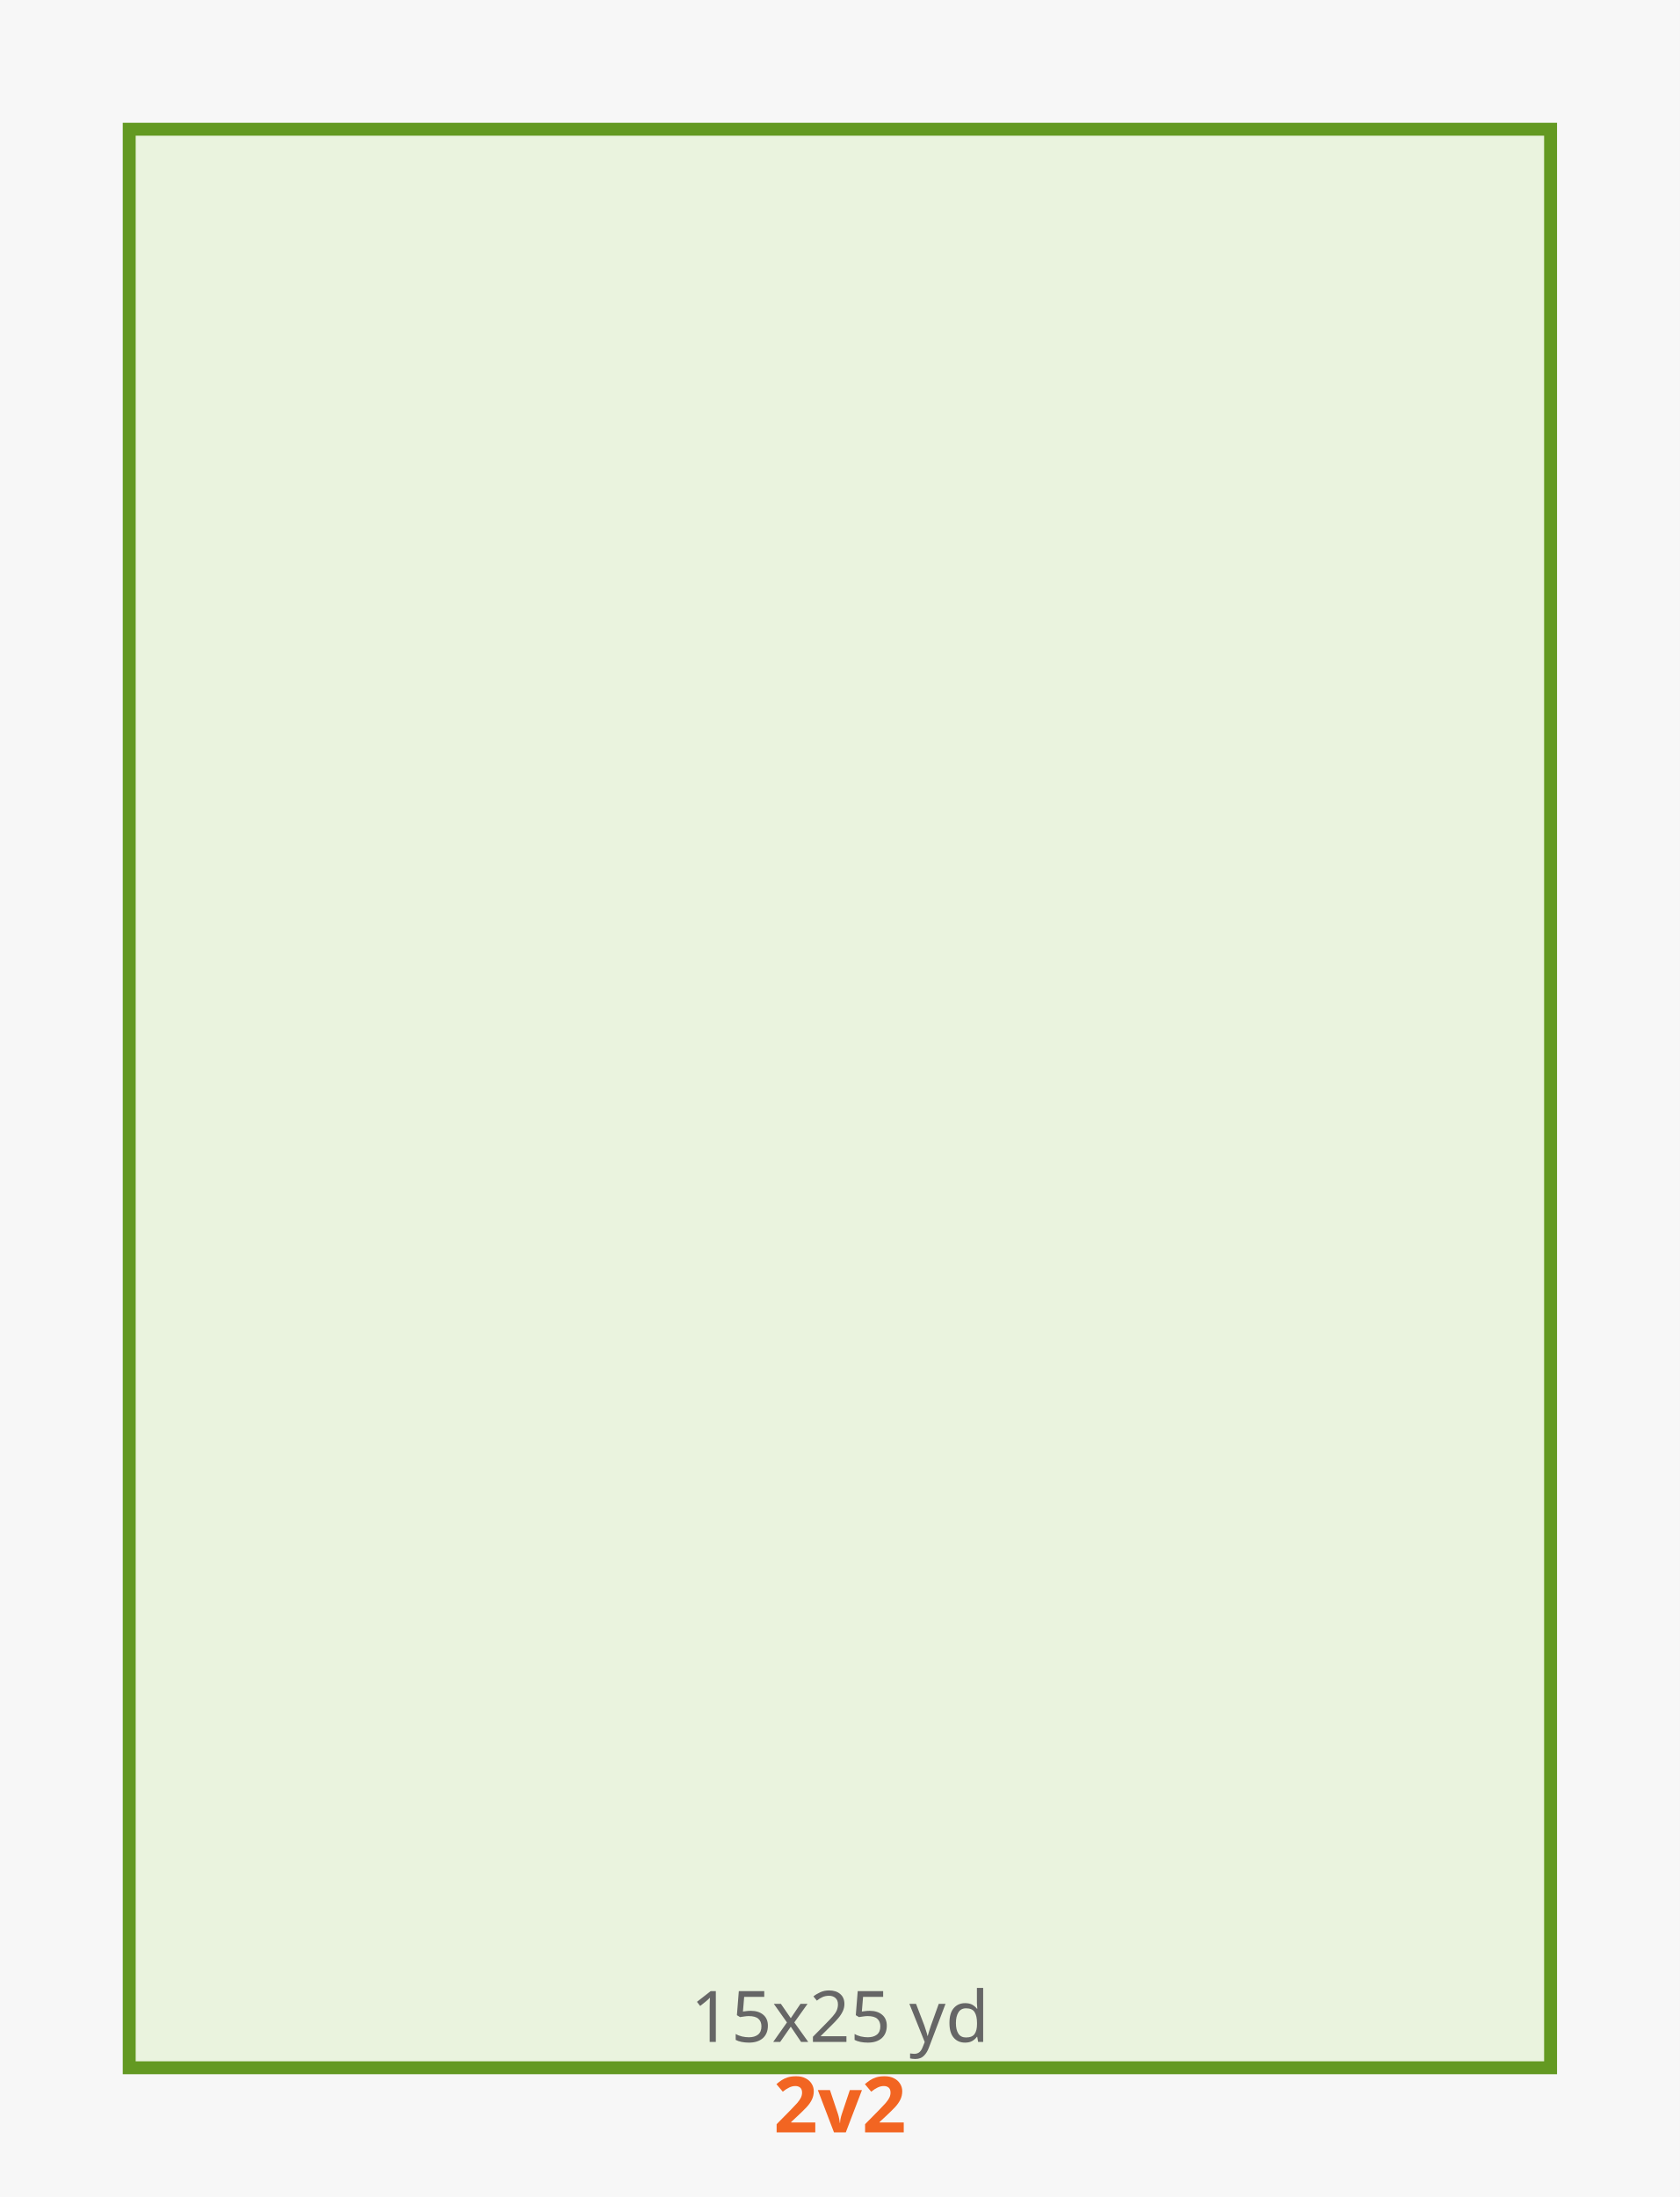
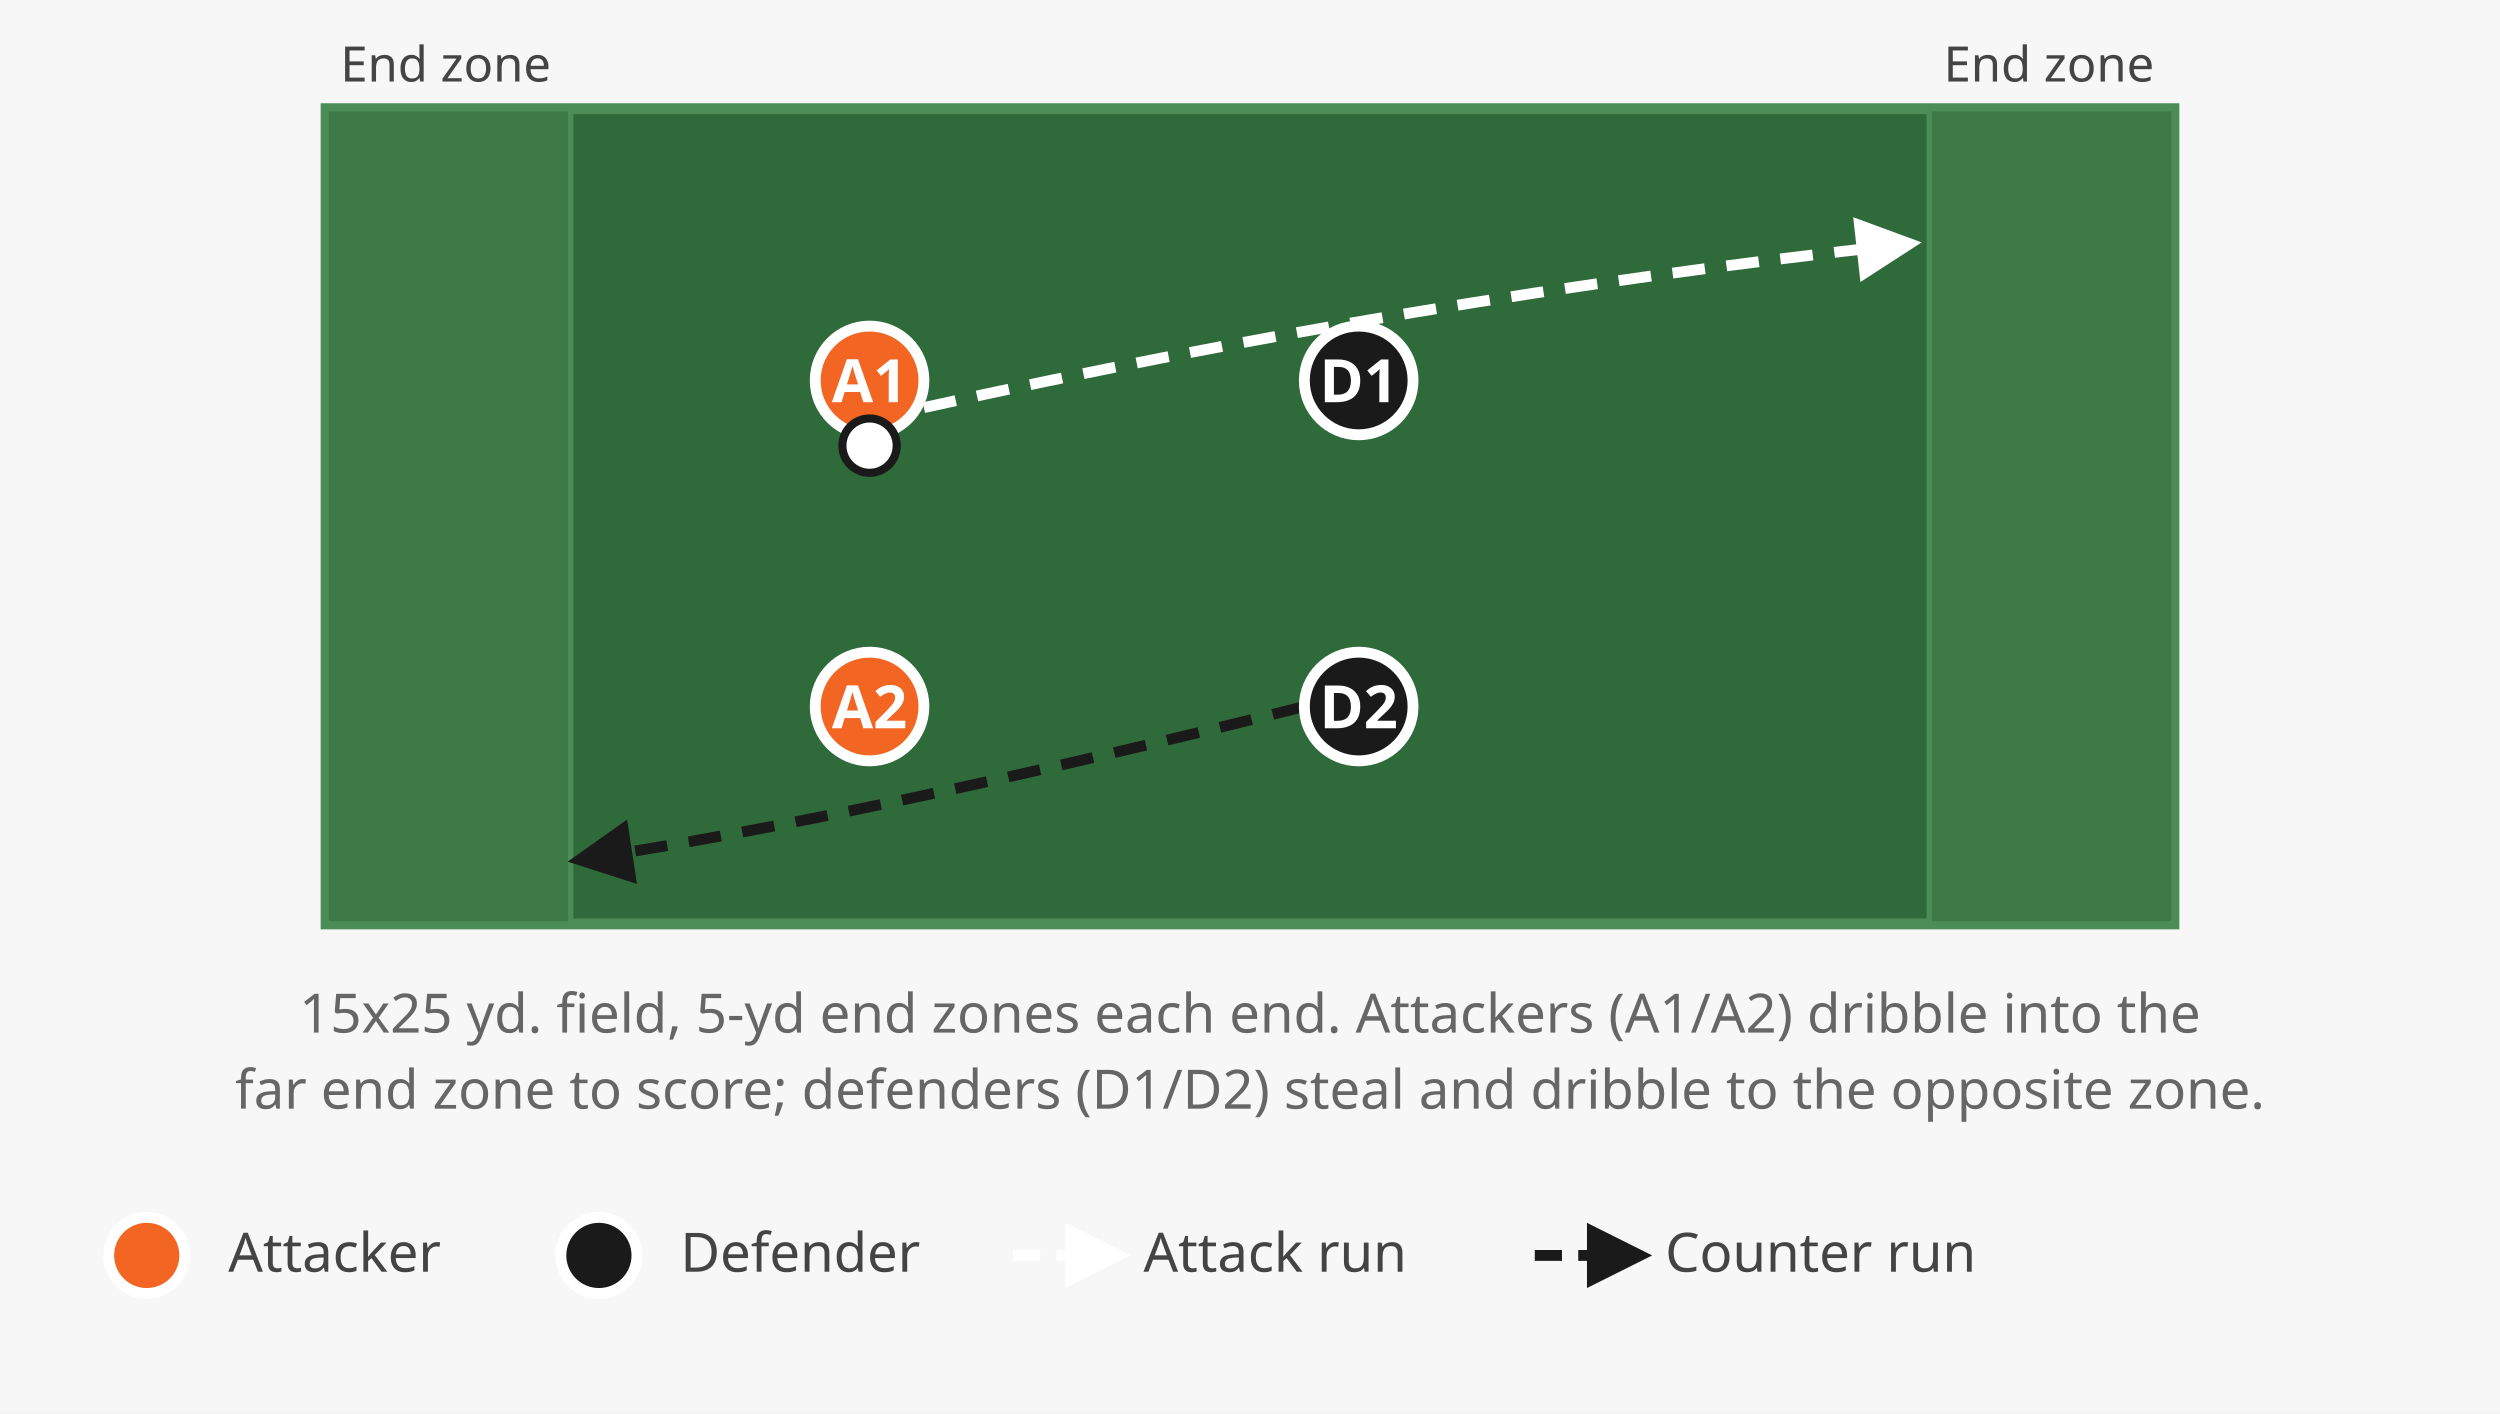
- <svg xmlns="http://www.w3.org/2000/svg" viewBox="0 0 260 340" role="img">
-   <rect width="260" height="340" fill="#F7F7F7" />
-   <rect x="20" y="20" width="220" height="300" fill="#EAF3DE" stroke="#639922" stroke-width="2" />
-   <text x="130.0" y="316" text-anchor="middle" font-size="11" fill="#666" font-family="sans-serif">15x25 yd</text>
-   <text x="130.0" y="330" text-anchor="middle" font-size="12" fill="#F26522" font-weight="700" font-family="sans-serif">2v2</text>
+ <svg xmlns="http://www.w3.org/2000/svg" viewBox="0 0 460 260" role="img">
+   <rect width="460" height="260" fill="#F7F7F7" />
+   <defs>
+     <marker id="darr" viewBox="0 0 10 10" refX="7" refY="5" markerWidth="6" markerHeight="6" orient="auto">
+       <path d="M0,0 L10,5 L0,10 Z" fill="#1A1A1A" />
+     </marker>
+     <marker id="darrw" viewBox="0 0 10 10" refX="7" refY="5" markerWidth="6" markerHeight="6" orient="auto">
+       <path d="M0,0 L10,5 L0,10 Z" fill="#FFFFFF" />
+     </marker>
+     <marker id="sarr" viewBox="0 0 10 10" refX="7" refY="5" markerWidth="6" markerHeight="6" orient="auto">
+       <path d="M0,0 L10,5 L0,10 Z" fill="#F26522" />
+     </marker>
+   </defs>
+   <rect x="60" y="20" width="340" height="150" fill="#2F6B3A" stroke="#4C8C57" stroke-width="2" />
+   <rect x="60" y="20" width="45" height="150" fill="#3d7a48" stroke="#4C8C57" stroke-width="1" />
+   <rect x="355" y="20" width="45" height="150" fill="#3d7a48" stroke="#4C8C57" stroke-width="1" />
+   <text x="82" y="15" text-anchor="middle" font-size="9" fill="#444" font-family="sans-serif">End zone</text>
+   <text x="377" y="15" text-anchor="middle" font-size="9" fill="#444" font-family="sans-serif">End zone</text>
+   <path d="M170,75 Q260,55 350,45" fill="none" stroke="#FFFFFF" stroke-width="2" stroke-dasharray="6 4" marker-end="url(#darrw)" />
+   <path d="M240,130 Q160,150 108,158" fill="none" stroke="#1A1A1A" stroke-width="2" stroke-dasharray="6 4" marker-end="url(#darr)" />
+   <circle cx="160" cy="70" r="10" fill="#F26522" stroke="#FFFFFF" stroke-width="2" />
+   <text x="160" y="74" text-anchor="middle" font-size="11" font-weight="700" fill="#FFFFFF" font-family="sans-serif">A1</text>
+   <circle cx="160" cy="130" r="10" fill="#F26522" stroke="#FFFFFF" stroke-width="2" />
+   <text x="160" y="134" text-anchor="middle" font-size="11" font-weight="700" fill="#FFFFFF" font-family="sans-serif">A2</text>
+   <circle cx="250" cy="70" r="10" fill="#1A1A1A" stroke="#FFFFFF" stroke-width="2" />
+   <text x="250" y="74" text-anchor="middle" font-size="11" font-weight="700" fill="#FFFFFF" font-family="sans-serif">D1</text>
+   <circle cx="250" cy="130" r="10" fill="#1A1A1A" stroke="#FFFFFF" stroke-width="2" />
+   <text x="250" y="134" text-anchor="middle" font-size="11" font-weight="700" fill="#FFFFFF" font-family="sans-serif">D2</text>
+   <circle cx="160" cy="82" r="5" fill="#FFFFFF" stroke="#1A1A1A" stroke-width="1.5" />
+   <text x="230" y="190" text-anchor="middle" font-size="10" fill="#666" font-family="sans-serif">15x25 yd. field, 5-yd end zones each end. Attackers (A1/A2) dribble into the</text>
+   <text x="230" y="204" text-anchor="middle" font-size="10" fill="#666" font-family="sans-serif">far end zone to score; defenders (D1/D2) steal and dribble to the opposite zone.</text>
+   <g font-family="sans-serif" font-size="10" fill="#444">
+     <circle cx="27" cy="231" r="7" fill="#F26522" stroke="#FFFFFF" stroke-width="2" />
+     <text x="42" y="234">Attacker</text>
+     <circle cx="110.2" cy="231" r="7" fill="#1A1A1A" stroke="#FFFFFF" stroke-width="2" />
+     <text x="125.2" y="234">Defender</text>
+     <line x1="186.4" y1="231" x2="204.4" y2="231" stroke="#FFFFFF" stroke-width="2" stroke-dasharray="5 3" marker-end="url(#darrw)" />
+     <text x="210.4" y="234">Attack run</text>
+     <line x1="282.4" y1="231" x2="300.4" y2="231" stroke="#1A1A1A" stroke-width="2" stroke-dasharray="5 3" marker-end="url(#darr)" />
+     <text x="306.4" y="234">Counter run</text>
+   </g>
</svg>
